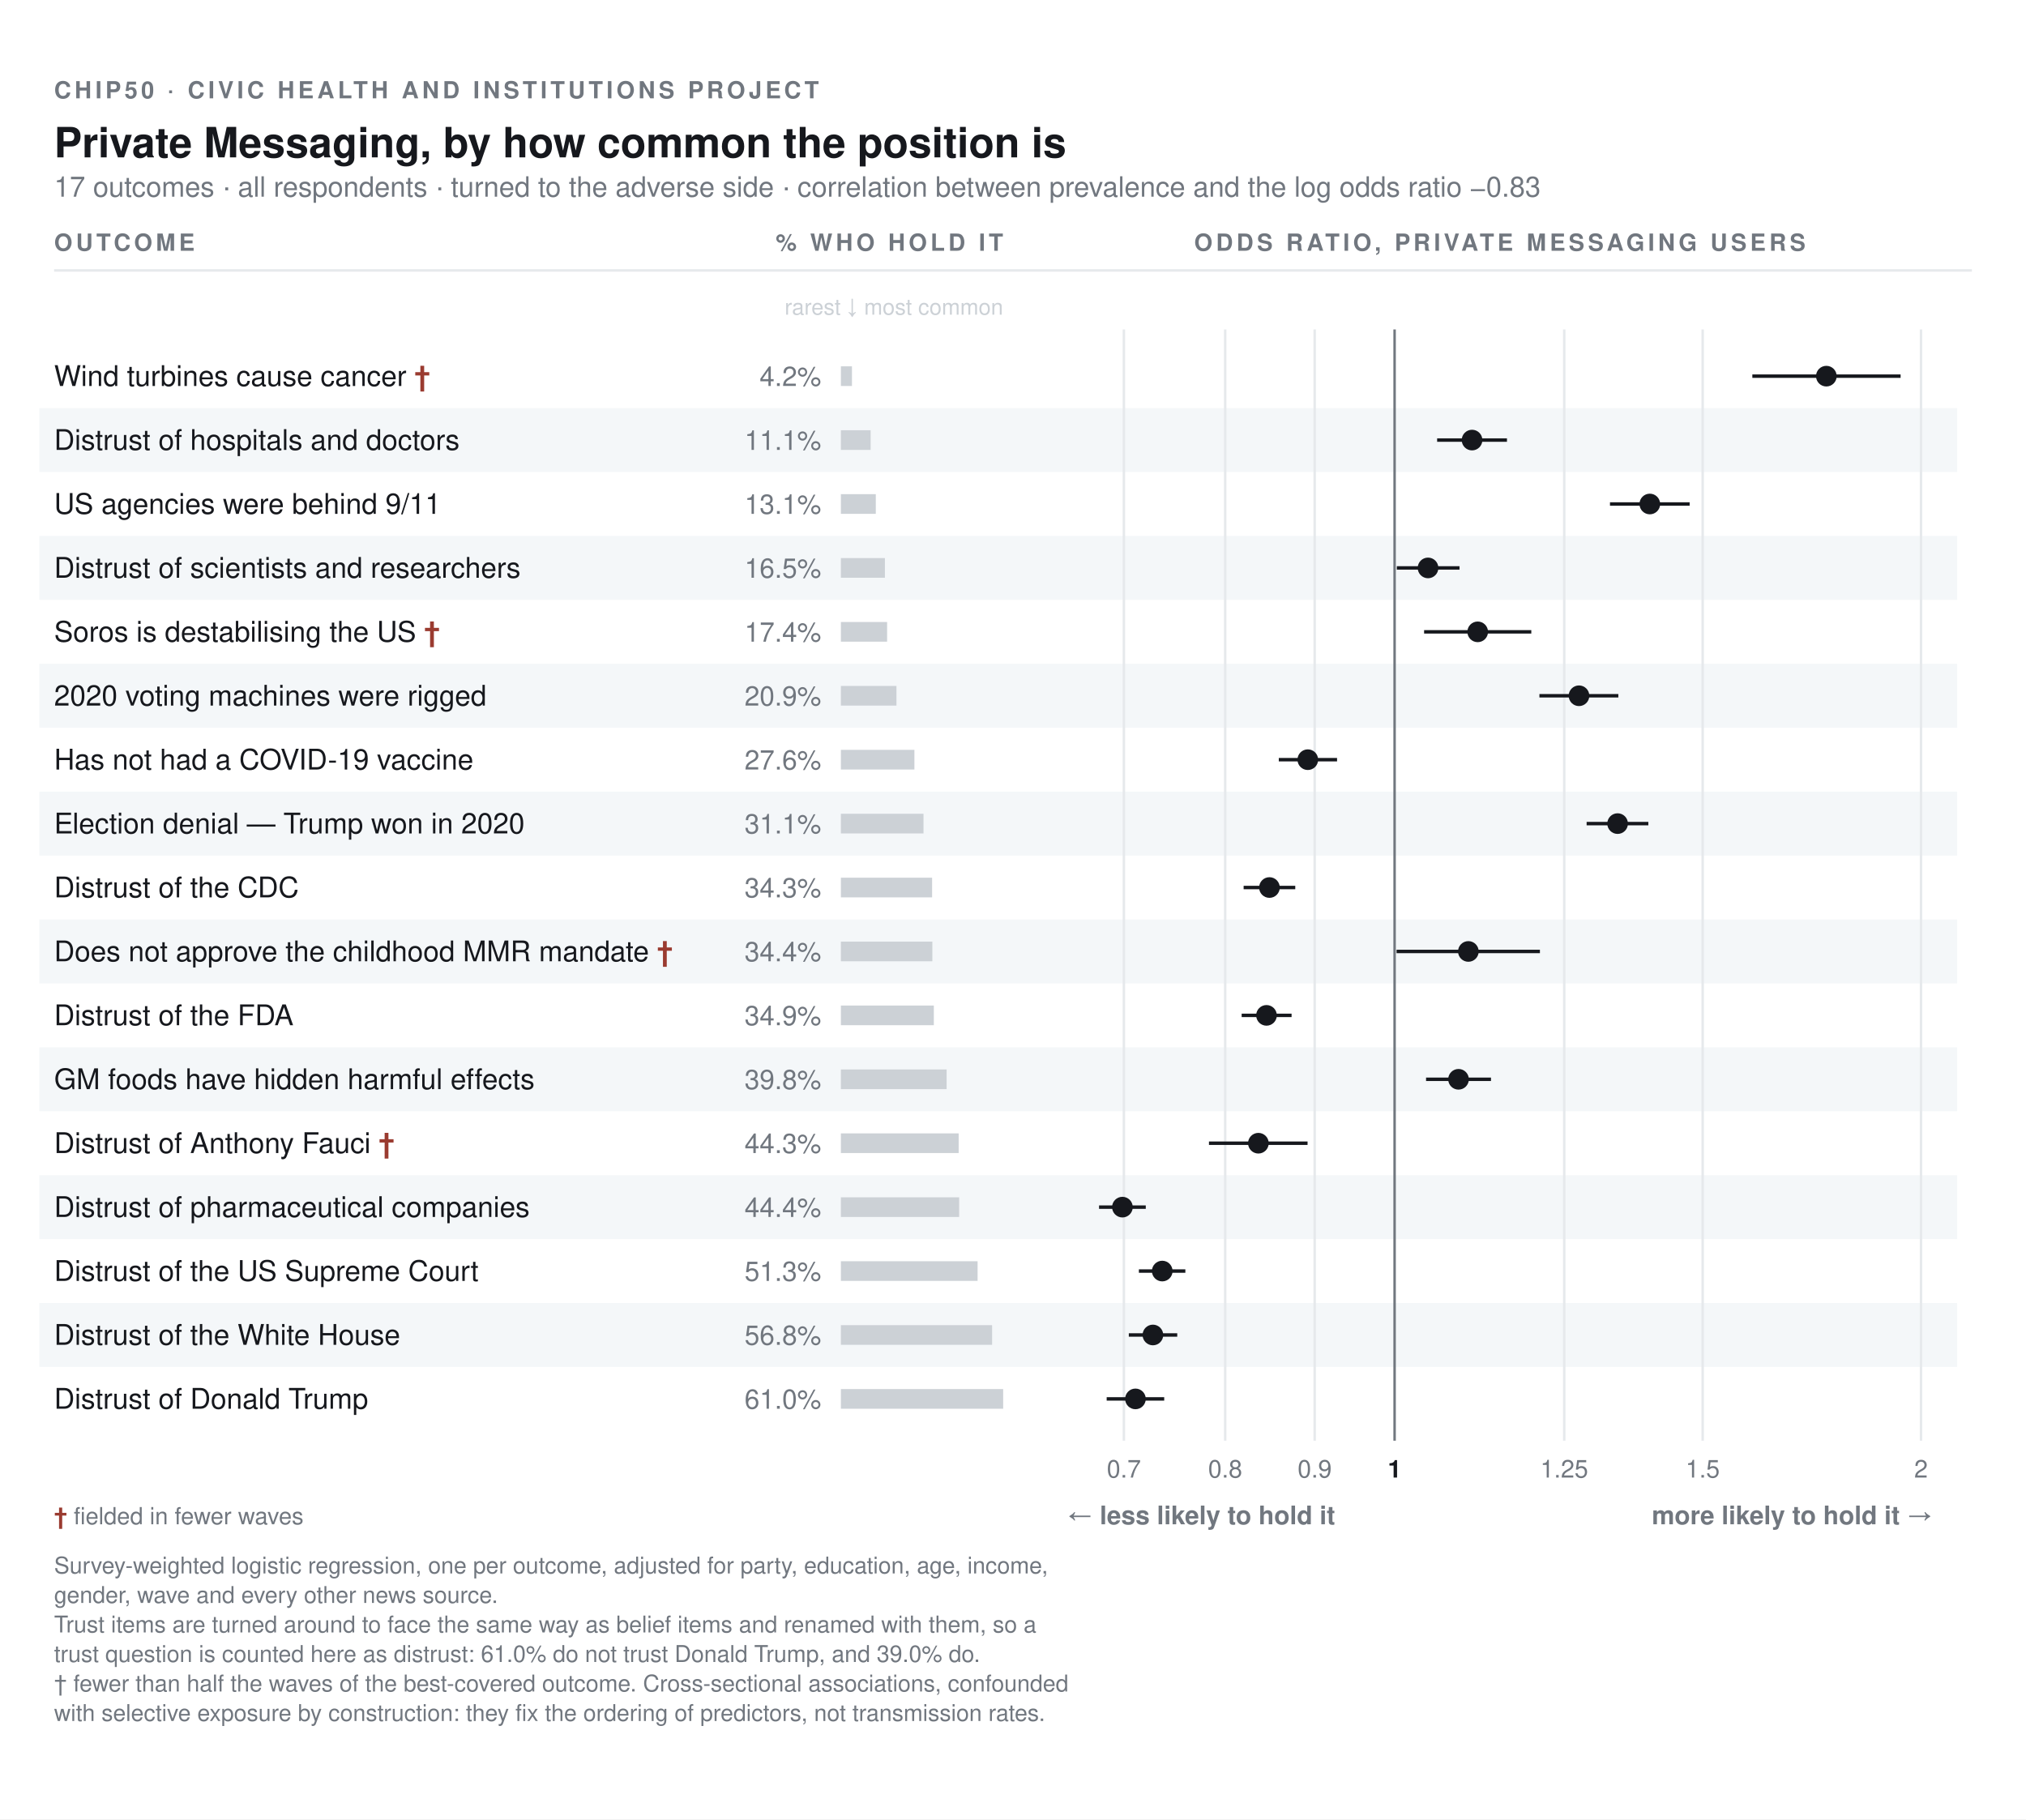
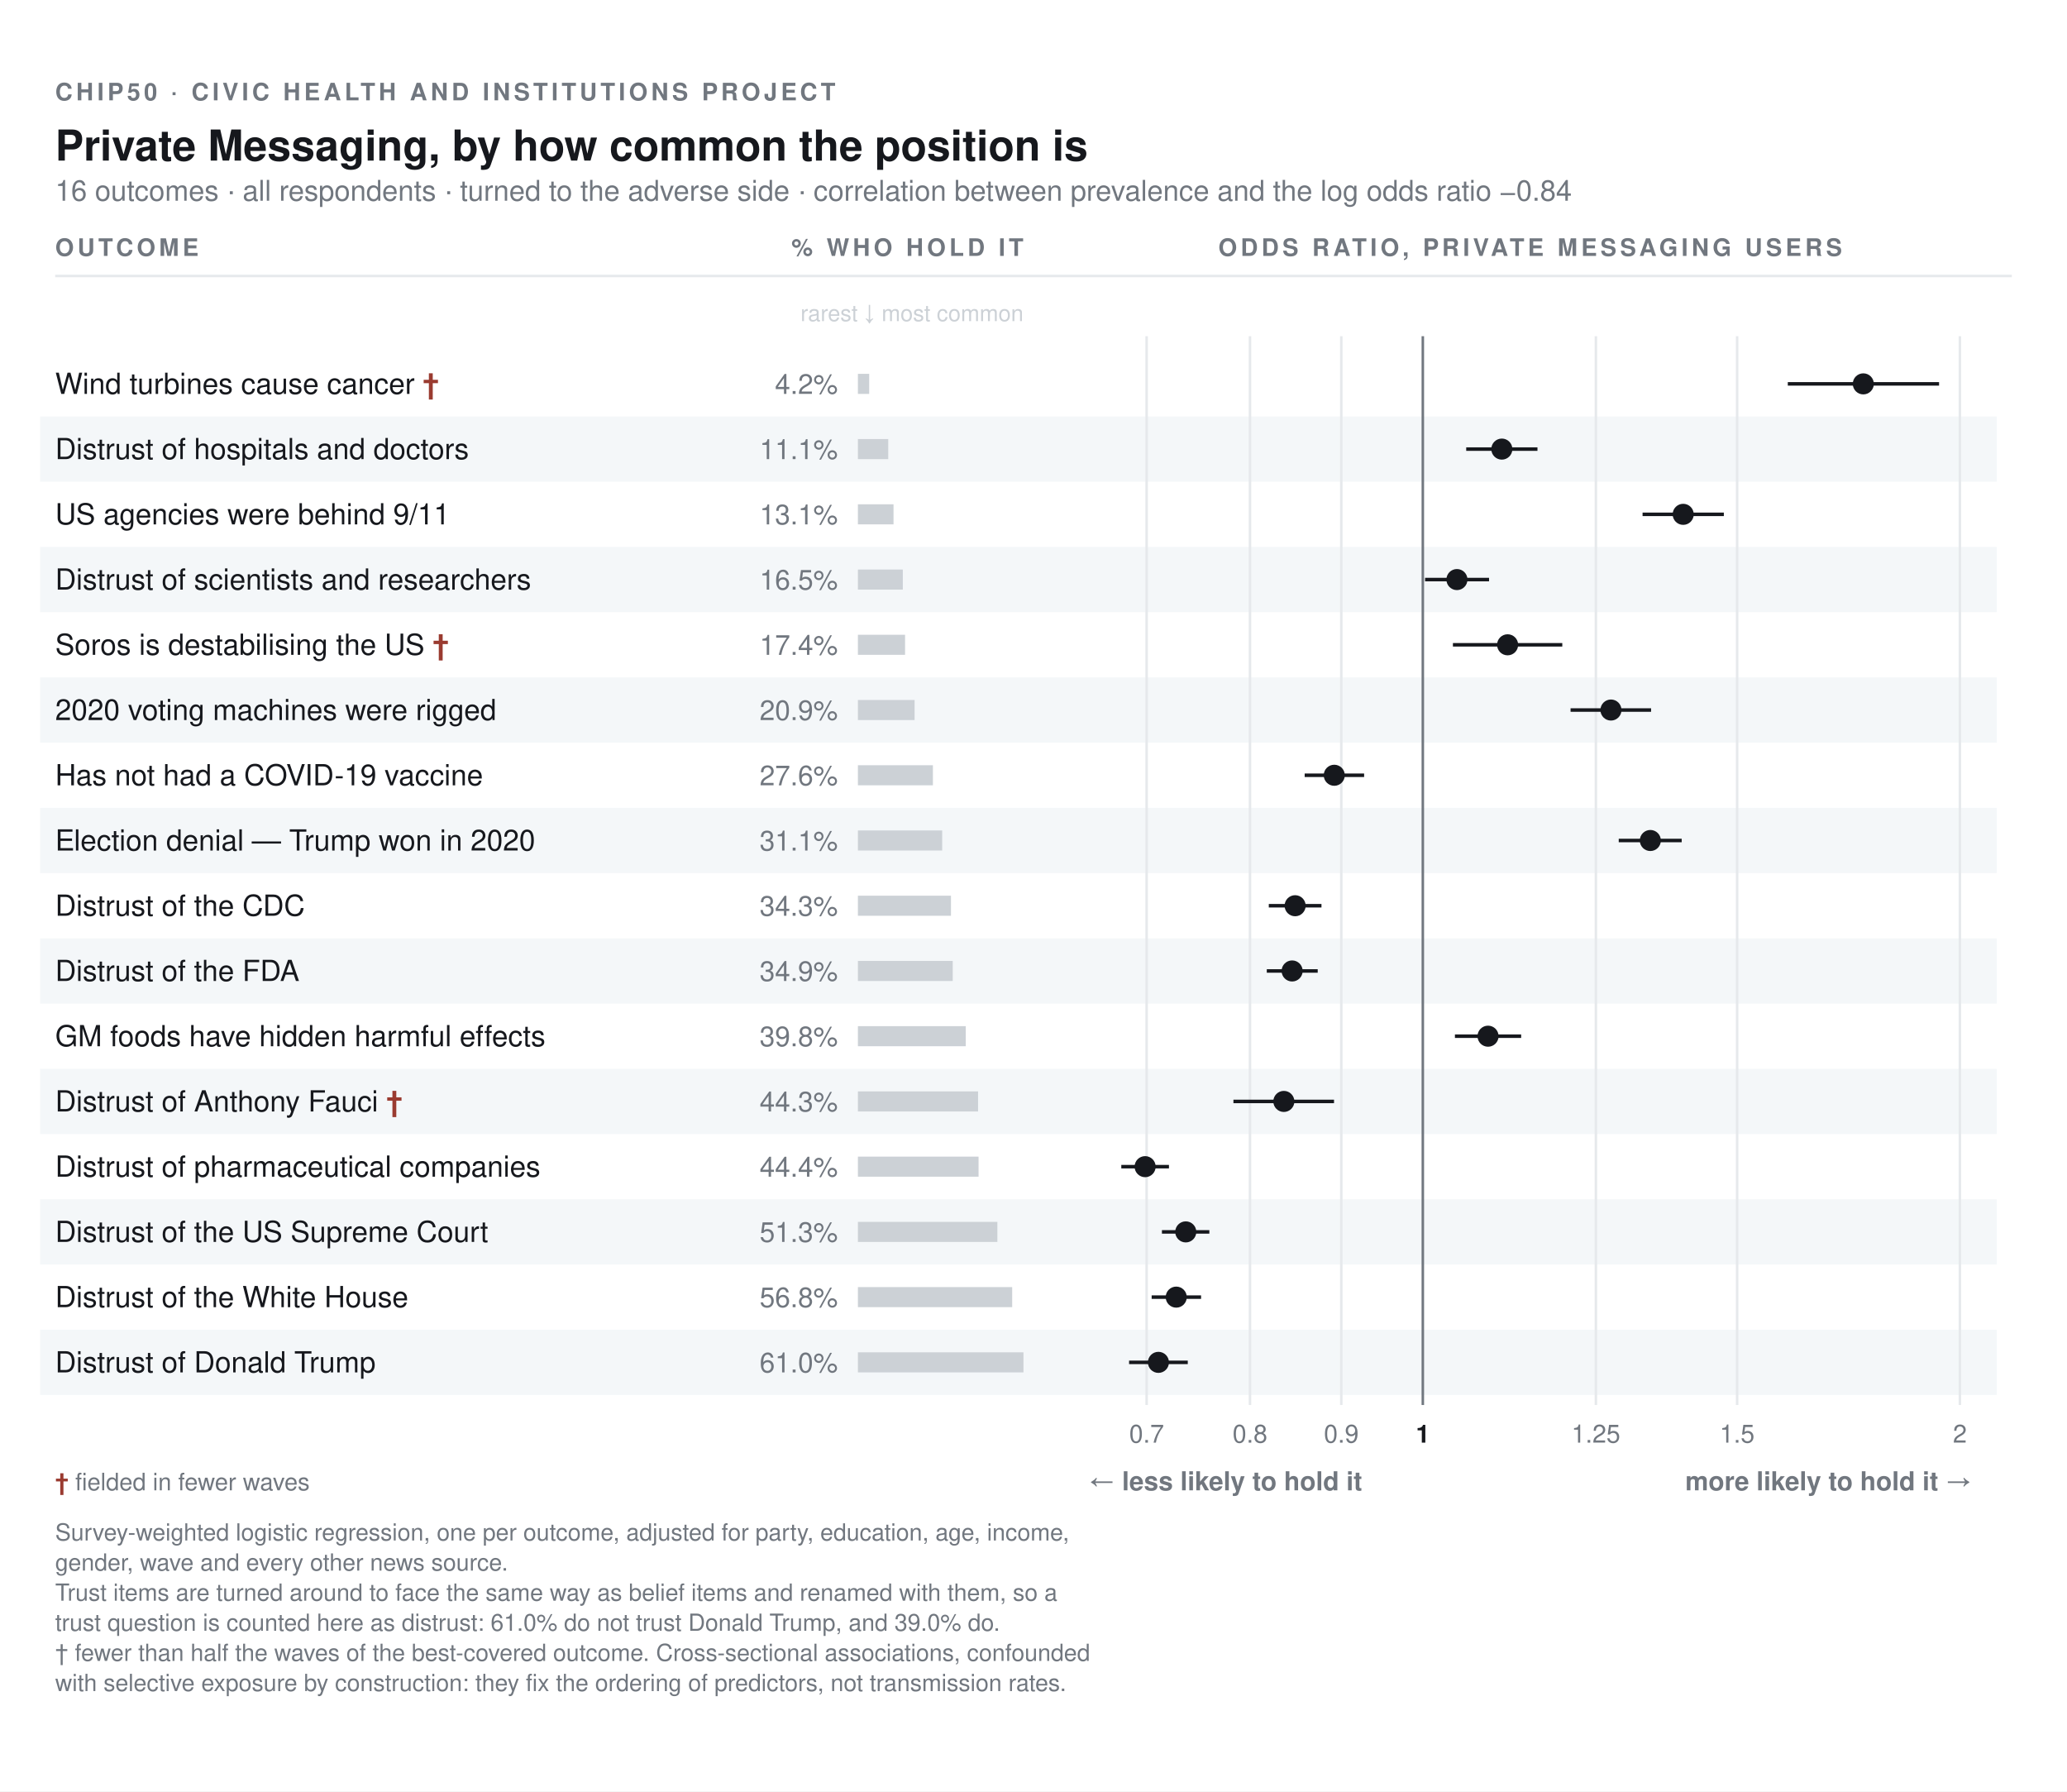
- <svg xmlns="http://www.w3.org/2000/svg" width="824" height="740" viewBox="0 0 824 740" font-family="Helvetica Neue,Helvetica,Arial">
-   <rect width="824" height="740" fill="#fff" />
+ <svg xmlns="http://www.w3.org/2000/svg" width="824" height="714" viewBox="0 0 824 714" font-family="Helvetica Neue,Helvetica,Arial">
+   <rect width="824" height="714" fill="#fff" />
  <g transform="translate(22,22)">
    <text x="0" y="18" fill="#71777f" font-size="9.6" font-weight="700" letter-spacing="1.4">CHIP50 · CIVIC HEALTH AND INSTITUTIONS PROJECT</text>
    <text x="0" y="42" fill="#16181d" font-size="17" font-weight="700">Private Messaging, by how common the position is</text>
-     <text x="0" y="58" fill="#71777f" font-size="11.4">17 outcomes · all respondents · turned to the adverse side · correlation between prevalence and the log odds ratio −0.83</text>
+     <text x="0" y="58" fill="#71777f" font-size="11.4">16 outcomes · all respondents · turned to the adverse side · correlation between prevalence and the log odds ratio −0.84</text>
    <text x="0" y="80" fill="#71777f" font-size="9.6" font-weight="700" letter-spacing="1.4">OUTCOME</text>
    <text x="386" y="80" fill="#71777f" font-size="9.6" font-weight="700" letter-spacing="1.4" text-anchor="end">% WHO HOLD IT</text>
    <text x="588.0" y="80" fill="#71777f" font-size="9.6" font-weight="700" letter-spacing="1.4" text-anchor="middle">ODDS RATIO, PRIVATE MESSAGING USERS</text>
    <line x1="0" y1="88" x2="780" y2="88" stroke="#e6e9ec" />
    <text x="386" y="106" fill="#ccd1d6" font-size="9" text-anchor="end">rarest ↓ most common</text>
    <rect x="-6" y="144" width="780" height="26" fill="#f4f7f9" />
    <rect x="-6" y="196" width="780" height="26" fill="#f4f7f9" />
    <rect x="-6" y="248" width="780" height="26" fill="#f4f7f9" />
    <rect x="-6" y="300" width="780" height="26" fill="#f4f7f9" />
    <rect x="-6" y="352" width="780" height="26" fill="#f4f7f9" />
    <rect x="-6" y="404" width="780" height="26" fill="#f4f7f9" />
    <rect x="-6" y="456" width="780" height="26" fill="#f4f7f9" />
    <rect x="-6" y="508" width="780" height="26" fill="#f4f7f9" />
-     <line x1="435.1" y1="112" x2="435.1" y2="564" stroke="#e6e9ec" />
-     <text x="435.1" y="579" fill="#71777f" font-size="10" font-weight="400" text-anchor="middle">0.7</text>
-     <line x1="476.3" y1="112" x2="476.3" y2="564" stroke="#e6e9ec" />
-     <text x="476.3" y="579" fill="#71777f" font-size="10" font-weight="400" text-anchor="middle">0.8</text>
-     <line x1="512.7" y1="112" x2="512.7" y2="564" stroke="#e6e9ec" />
-     <text x="512.7" y="579" fill="#71777f" font-size="10" font-weight="400" text-anchor="middle">0.9</text>
-     <line x1="545.2" y1="112" x2="545.2" y2="564" stroke="#71777f" />
-     <text x="545.2" y="579" fill="#16181d" font-size="10" font-weight="600" text-anchor="middle">1</text>
-     <line x1="614.2" y1="112" x2="614.2" y2="564" stroke="#e6e9ec" />
-     <text x="614.2" y="579" fill="#71777f" font-size="10" font-weight="400" text-anchor="middle">1.25</text>
-     <line x1="670.5" y1="112" x2="670.5" y2="564" stroke="#e6e9ec" />
-     <text x="670.5" y="579" fill="#71777f" font-size="10" font-weight="400" text-anchor="middle">1.5</text>
-     <line x1="759.3" y1="112" x2="759.3" y2="564" stroke="#e6e9ec" />
-     <text x="759.3" y="579" fill="#71777f" font-size="10" font-weight="400" text-anchor="middle">2</text>
+     <line x1="435.1" y1="112" x2="435.1" y2="538" stroke="#e6e9ec" />
+     <text x="435.1" y="553" fill="#71777f" font-size="10" font-weight="400" text-anchor="middle">0.7</text>
+     <line x1="476.3" y1="112" x2="476.3" y2="538" stroke="#e6e9ec" />
+     <text x="476.3" y="553" fill="#71777f" font-size="10" font-weight="400" text-anchor="middle">0.8</text>
+     <line x1="512.7" y1="112" x2="512.7" y2="538" stroke="#e6e9ec" />
+     <text x="512.7" y="553" fill="#71777f" font-size="10" font-weight="400" text-anchor="middle">0.9</text>
+     <line x1="545.2" y1="112" x2="545.2" y2="538" stroke="#71777f" />
+     <text x="545.2" y="553" fill="#16181d" font-size="10" font-weight="600" text-anchor="middle">1</text>
+     <line x1="614.2" y1="112" x2="614.2" y2="538" stroke="#e6e9ec" />
+     <text x="614.2" y="553" fill="#71777f" font-size="10" font-weight="400" text-anchor="middle">1.25</text>
+     <line x1="670.5" y1="112" x2="670.5" y2="538" stroke="#e6e9ec" />
+     <text x="670.5" y="553" fill="#71777f" font-size="10" font-weight="400" text-anchor="middle">1.5</text>
+     <line x1="759.3" y1="112" x2="759.3" y2="538" stroke="#e6e9ec" />
+     <text x="759.3" y="553" fill="#71777f" font-size="10" font-weight="400" text-anchor="middle">2</text>
    <text x="0" y="135.0" fill="#16181d" font-size="11.6">Wind turbines cause cancer <tspan fill="#9a3b30" font-weight="700">†</tspan>
    </text>
    <text x="312" y="135.0" fill="#71777f" font-size="11" text-anchor="end">4.2%</text>
    <rect x="320" y="127.0" width="4.5" height="8" fill="#ccd1d6" />
    <line x1="690.7" y1="131.0" x2="751.0" y2="131.0" stroke="#16181d" stroke-width="1.4" />
    <circle cx="720.8" cy="131.0" r="4.2" fill="#16181d" />
    <text x="0" y="161.0" fill="#16181d" font-size="11.6">Distrust of hospitals and doctors</text>
    <text x="312" y="161.0" fill="#71777f" font-size="11" text-anchor="end">11.1%</text>
    <rect x="320" y="153.0" width="12.1" height="8" fill="#ccd1d6" />
    <line x1="562.5" y1="157.0" x2="590.9" y2="157.0" stroke="#16181d" stroke-width="1.4" />
    <circle cx="576.7" cy="157.0" r="4.2" fill="#16181d" />
    <text x="0" y="187.0" fill="#16181d" font-size="11.6">US agencies were behind 9/11</text>
    <text x="312" y="187.0" fill="#71777f" font-size="11" text-anchor="end">13.1%</text>
    <rect x="320" y="179.0" width="14.2" height="8" fill="#ccd1d6" />
    <line x1="632.8" y1="183.0" x2="665.2" y2="183.0" stroke="#16181d" stroke-width="1.4" />
    <circle cx="649.0" cy="183.0" r="4.2" fill="#16181d" />
    <text x="0" y="213.0" fill="#16181d" font-size="11.6">Distrust of scientists and researchers</text>
    <text x="312" y="213.0" fill="#71777f" font-size="11" text-anchor="end">16.5%</text>
    <rect x="320" y="205.0" width="17.9" height="8" fill="#ccd1d6" />
    <line x1="546.1" y1="209.0" x2="571.6" y2="209.0" stroke="#16181d" stroke-width="1.4" />
    <circle cx="558.8" cy="209.0" r="4.2" fill="#16181d" />
    <text x="0" y="239.0" fill="#16181d" font-size="11.6">Soros is destabilising the US <tspan fill="#9a3b30" font-weight="700">†</tspan>
    </text>
    <text x="312" y="239.0" fill="#71777f" font-size="11" text-anchor="end">17.4%</text>
    <rect x="320" y="231.0" width="18.8" height="8" fill="#ccd1d6" />
    <line x1="557.2" y1="235.0" x2="600.8" y2="235.0" stroke="#16181d" stroke-width="1.4" />
    <circle cx="579.0" cy="235.0" r="4.2" fill="#16181d" />
    <text x="0" y="265.0" fill="#16181d" font-size="11.6">2020 voting machines were rigged</text>
    <text x="312" y="265.0" fill="#71777f" font-size="11" text-anchor="end">20.9%</text>
    <rect x="320" y="257.0" width="22.6" height="8" fill="#ccd1d6" />
    <line x1="604.1" y1="261.0" x2="636.2" y2="261.0" stroke="#16181d" stroke-width="1.4" />
    <circle cx="620.2" cy="261.0" r="4.2" fill="#16181d" />
    <text x="0" y="291.0" fill="#16181d" font-size="11.6">Has not had a COVID-19 vaccine</text>
    <text x="312" y="291.0" fill="#71777f" font-size="11" text-anchor="end">27.6%</text>
    <rect x="320" y="283.0" width="29.9" height="8" fill="#ccd1d6" />
    <line x1="498.1" y1="287.0" x2="521.8" y2="287.0" stroke="#16181d" stroke-width="1.4" />
    <circle cx="509.9" cy="287.0" r="4.2" fill="#16181d" />
    <text x="0" y="317.0" fill="#16181d" font-size="11.6">Election denial — Trump won in 2020</text>
    <text x="312" y="317.0" fill="#71777f" font-size="11" text-anchor="end">31.1%</text>
    <rect x="320" y="309.0" width="33.6" height="8" fill="#ccd1d6" />
    <line x1="623.3" y1="313.0" x2="648.4" y2="313.0" stroke="#16181d" stroke-width="1.4" />
    <circle cx="635.9" cy="313.0" r="4.2" fill="#16181d" />
    <text x="0" y="343.0" fill="#16181d" font-size="11.6">Distrust of the CDC</text>
    <text x="312" y="343.0" fill="#71777f" font-size="11" text-anchor="end">34.3%</text>
    <rect x="320" y="335.0" width="37.1" height="8" fill="#ccd1d6" />
    <line x1="483.8" y1="339.0" x2="504.8" y2="339.0" stroke="#16181d" stroke-width="1.4" />
    <circle cx="494.3" cy="339.0" r="4.2" fill="#16181d" />
-     <text x="0" y="369.0" fill="#16181d" font-size="11.6">Does not approve the childhood MMR mandate <tspan fill="#9a3b30" font-weight="700">†</tspan>
+     <text x="0" y="369.0" fill="#16181d" font-size="11.6">Distrust of the FDA</text>
+     <text x="312" y="369.0" fill="#71777f" font-size="11" text-anchor="end">34.9%</text>
+     <rect x="320" y="361.0" width="37.8" height="8" fill="#ccd1d6" />
+     <line x1="483.0" y1="365.0" x2="503.3" y2="365.0" stroke="#16181d" stroke-width="1.4" />
+     <circle cx="493.1" cy="365.0" r="4.2" fill="#16181d" />
+     <text x="0" y="395.0" fill="#16181d" font-size="11.6">GM foods have hidden harmful effects</text>
+     <text x="312" y="395.0" fill="#71777f" font-size="11" text-anchor="end">39.8%</text>
+     <rect x="320" y="387.0" width="43.0" height="8" fill="#ccd1d6" />
+     <line x1="558.0" y1="391.0" x2="584.4" y2="391.0" stroke="#16181d" stroke-width="1.4" />
+     <circle cx="571.2" cy="391.0" r="4.2" fill="#16181d" />
+     <text x="0" y="421.0" fill="#16181d" font-size="11.6">Distrust of Anthony Fauci <tspan fill="#9a3b30" font-weight="700">†</tspan>
    </text>
-     <text x="312" y="369.0" fill="#71777f" font-size="11" text-anchor="end">34.4%</text>
-     <rect x="320" y="361.0" width="37.2" height="8" fill="#ccd1d6" />
-     <line x1="546.0" y1="365.0" x2="604.3" y2="365.0" stroke="#16181d" stroke-width="1.4" />
-     <circle cx="575.2" cy="365.0" r="4.2" fill="#16181d" />
-     <text x="0" y="395.0" fill="#16181d" font-size="11.6">Distrust of the FDA</text>
-     <text x="312" y="395.0" fill="#71777f" font-size="11" text-anchor="end">34.9%</text>
-     <rect x="320" y="387.0" width="37.8" height="8" fill="#ccd1d6" />
-     <line x1="483.0" y1="391.0" x2="503.3" y2="391.0" stroke="#16181d" stroke-width="1.4" />
-     <circle cx="493.1" cy="391.0" r="4.2" fill="#16181d" />
-     <text x="0" y="421.0" fill="#16181d" font-size="11.6">GM foods have hidden harmful effects</text>
-     <text x="312" y="421.0" fill="#71777f" font-size="11" text-anchor="end">39.8%</text>
-     <rect x="320" y="413.0" width="43.0" height="8" fill="#ccd1d6" />
-     <line x1="558.0" y1="417.0" x2="584.4" y2="417.0" stroke="#16181d" stroke-width="1.4" />
-     <circle cx="571.2" cy="417.0" r="4.2" fill="#16181d" />
-     <text x="0" y="447.0" fill="#16181d" font-size="11.6">Distrust of Anthony Fauci <tspan fill="#9a3b30" font-weight="700">†</tspan>
-     </text>
-     <text x="312" y="447.0" fill="#71777f" font-size="11" text-anchor="end">44.3%</text>
-     <rect x="320" y="439.0" width="47.9" height="8" fill="#ccd1d6" />
-     <line x1="469.7" y1="443.0" x2="509.8" y2="443.0" stroke="#16181d" stroke-width="1.4" />
-     <circle cx="489.8" cy="443.0" r="4.2" fill="#16181d" />
-     <text x="0" y="473.0" fill="#16181d" font-size="11.6">Distrust of pharmaceutical companies</text>
-     <text x="312" y="473.0" fill="#71777f" font-size="11" text-anchor="end">44.4%</text>
-     <rect x="320" y="465.0" width="48.1" height="8" fill="#ccd1d6" />
-     <line x1="425.0" y1="469.0" x2="444.0" y2="469.0" stroke="#16181d" stroke-width="1.4" />
-     <circle cx="434.5" cy="469.0" r="4.2" fill="#16181d" />
-     <text x="0" y="499.0" fill="#16181d" font-size="11.6">Distrust of the US Supreme Court</text>
-     <text x="312" y="499.0" fill="#71777f" font-size="11" text-anchor="end">51.3%</text>
-     <rect x="320" y="491.0" width="55.6" height="8" fill="#ccd1d6" />
-     <line x1="441.2" y1="495.0" x2="460.1" y2="495.0" stroke="#16181d" stroke-width="1.4" />
-     <circle cx="450.7" cy="495.0" r="4.2" fill="#16181d" />
-     <text x="0" y="525.0" fill="#16181d" font-size="11.6">Distrust of the White House</text>
-     <text x="312" y="525.0" fill="#71777f" font-size="11" text-anchor="end">56.8%</text>
-     <rect x="320" y="517.0" width="61.5" height="8" fill="#ccd1d6" />
-     <line x1="437.1" y1="521.0" x2="456.8" y2="521.0" stroke="#16181d" stroke-width="1.4" />
-     <circle cx="446.9" cy="521.0" r="4.2" fill="#16181d" />
-     <text x="0" y="551.0" fill="#16181d" font-size="11.6">Distrust of Donald Trump</text>
-     <text x="312" y="551.0" fill="#71777f" font-size="11" text-anchor="end">61.0%</text>
-     <rect x="320" y="543.0" width="66.0" height="8" fill="#ccd1d6" />
-     <line x1="428.1" y1="547.0" x2="451.5" y2="547.0" stroke="#16181d" stroke-width="1.4" />
-     <circle cx="439.8" cy="547.0" r="4.2" fill="#16181d" />
-     <text x="0" y="598" fill="#71777f" font-size="9.6">
+     <text x="312" y="421.0" fill="#71777f" font-size="11" text-anchor="end">44.3%</text>
+     <rect x="320" y="413.0" width="47.9" height="8" fill="#ccd1d6" />
+     <line x1="469.7" y1="417.0" x2="509.8" y2="417.0" stroke="#16181d" stroke-width="1.4" />
+     <circle cx="489.8" cy="417.0" r="4.2" fill="#16181d" />
+     <text x="0" y="447.0" fill="#16181d" font-size="11.6">Distrust of pharmaceutical companies</text>
+     <text x="312" y="447.0" fill="#71777f" font-size="11" text-anchor="end">44.4%</text>
+     <rect x="320" y="439.0" width="48.1" height="8" fill="#ccd1d6" />
+     <line x1="425.0" y1="443.0" x2="444.0" y2="443.0" stroke="#16181d" stroke-width="1.4" />
+     <circle cx="434.5" cy="443.0" r="4.2" fill="#16181d" />
+     <text x="0" y="473.0" fill="#16181d" font-size="11.6">Distrust of the US Supreme Court</text>
+     <text x="312" y="473.0" fill="#71777f" font-size="11" text-anchor="end">51.3%</text>
+     <rect x="320" y="465.0" width="55.6" height="8" fill="#ccd1d6" />
+     <line x1="441.2" y1="469.0" x2="460.1" y2="469.0" stroke="#16181d" stroke-width="1.4" />
+     <circle cx="450.7" cy="469.0" r="4.2" fill="#16181d" />
+     <text x="0" y="499.0" fill="#16181d" font-size="11.6">Distrust of the White House</text>
+     <text x="312" y="499.0" fill="#71777f" font-size="11" text-anchor="end">56.8%</text>
+     <rect x="320" y="491.0" width="61.5" height="8" fill="#ccd1d6" />
+     <line x1="437.1" y1="495.0" x2="456.8" y2="495.0" stroke="#16181d" stroke-width="1.4" />
+     <circle cx="446.9" cy="495.0" r="4.2" fill="#16181d" />
+     <text x="0" y="525.0" fill="#16181d" font-size="11.6">Distrust of Donald Trump</text>
+     <text x="312" y="525.0" fill="#71777f" font-size="11" text-anchor="end">61.0%</text>
+     <rect x="320" y="517.0" width="66.0" height="8" fill="#ccd1d6" />
+     <line x1="428.1" y1="521.0" x2="451.5" y2="521.0" stroke="#16181d" stroke-width="1.4" />
+     <circle cx="439.8" cy="521.0" r="4.2" fill="#16181d" />
+     <text x="0" y="572" fill="#71777f" font-size="9.6">
      <tspan fill="#9a3b30" font-weight="700">†</tspan> fielded in fewer waves</text>
-     <text x="412" y="598" fill="#71777f" font-size="10.4" font-weight="600">← less likely to hold it</text>
-     <text x="764" y="598" fill="#71777f" font-size="10.4" font-weight="600" text-anchor="end">more likely to hold it →</text>
-     <text x="0" y="618" fill="#71777f" font-size="9.4">Survey-weighted logistic regression, one per outcome, adjusted for party, education, age, income,</text>
-     <text x="0" y="630" fill="#71777f" font-size="9.4">gender, wave and every other news source.</text>
-     <text x="0" y="642" fill="#71777f" font-size="9.4">Trust items are turned around to face the same way as belief items and renamed with them, so a</text>
-     <text x="0" y="654" fill="#71777f" font-size="9.4">trust question is counted here as distrust: 61.0% do not trust Donald Trump, and 39.0% do.</text>
-     <text x="0" y="666" fill="#71777f" font-size="9.4">† fewer than half the waves of the best-covered outcome. Cross-sectional associations, confounded</text>
-     <text x="0" y="678" fill="#71777f" font-size="9.4">with selective exposure by construction: they fix the ordering of predictors, not transmission rates.</text>
+     <text x="412" y="572" fill="#71777f" font-size="10.4" font-weight="600">← less likely to hold it</text>
+     <text x="764" y="572" fill="#71777f" font-size="10.4" font-weight="600" text-anchor="end">more likely to hold it →</text>
+     <text x="0" y="592" fill="#71777f" font-size="9.4">Survey-weighted logistic regression, one per outcome, adjusted for party, education, age, income,</text>
+     <text x="0" y="604" fill="#71777f" font-size="9.4">gender, wave and every other news source.</text>
+     <text x="0" y="616" fill="#71777f" font-size="9.4">Trust items are turned around to face the same way as belief items and renamed with them, so a</text>
+     <text x="0" y="628" fill="#71777f" font-size="9.4">trust question is counted here as distrust: 61.0% do not trust Donald Trump, and 39.0% do.</text>
+     <text x="0" y="640" fill="#71777f" font-size="9.4">† fewer than half the waves of the best-covered outcome. Cross-sectional associations, confounded</text>
+     <text x="0" y="652" fill="#71777f" font-size="9.4">with selective exposure by construction: they fix the ordering of predictors, not transmission rates.</text>
  </g>
</svg>
